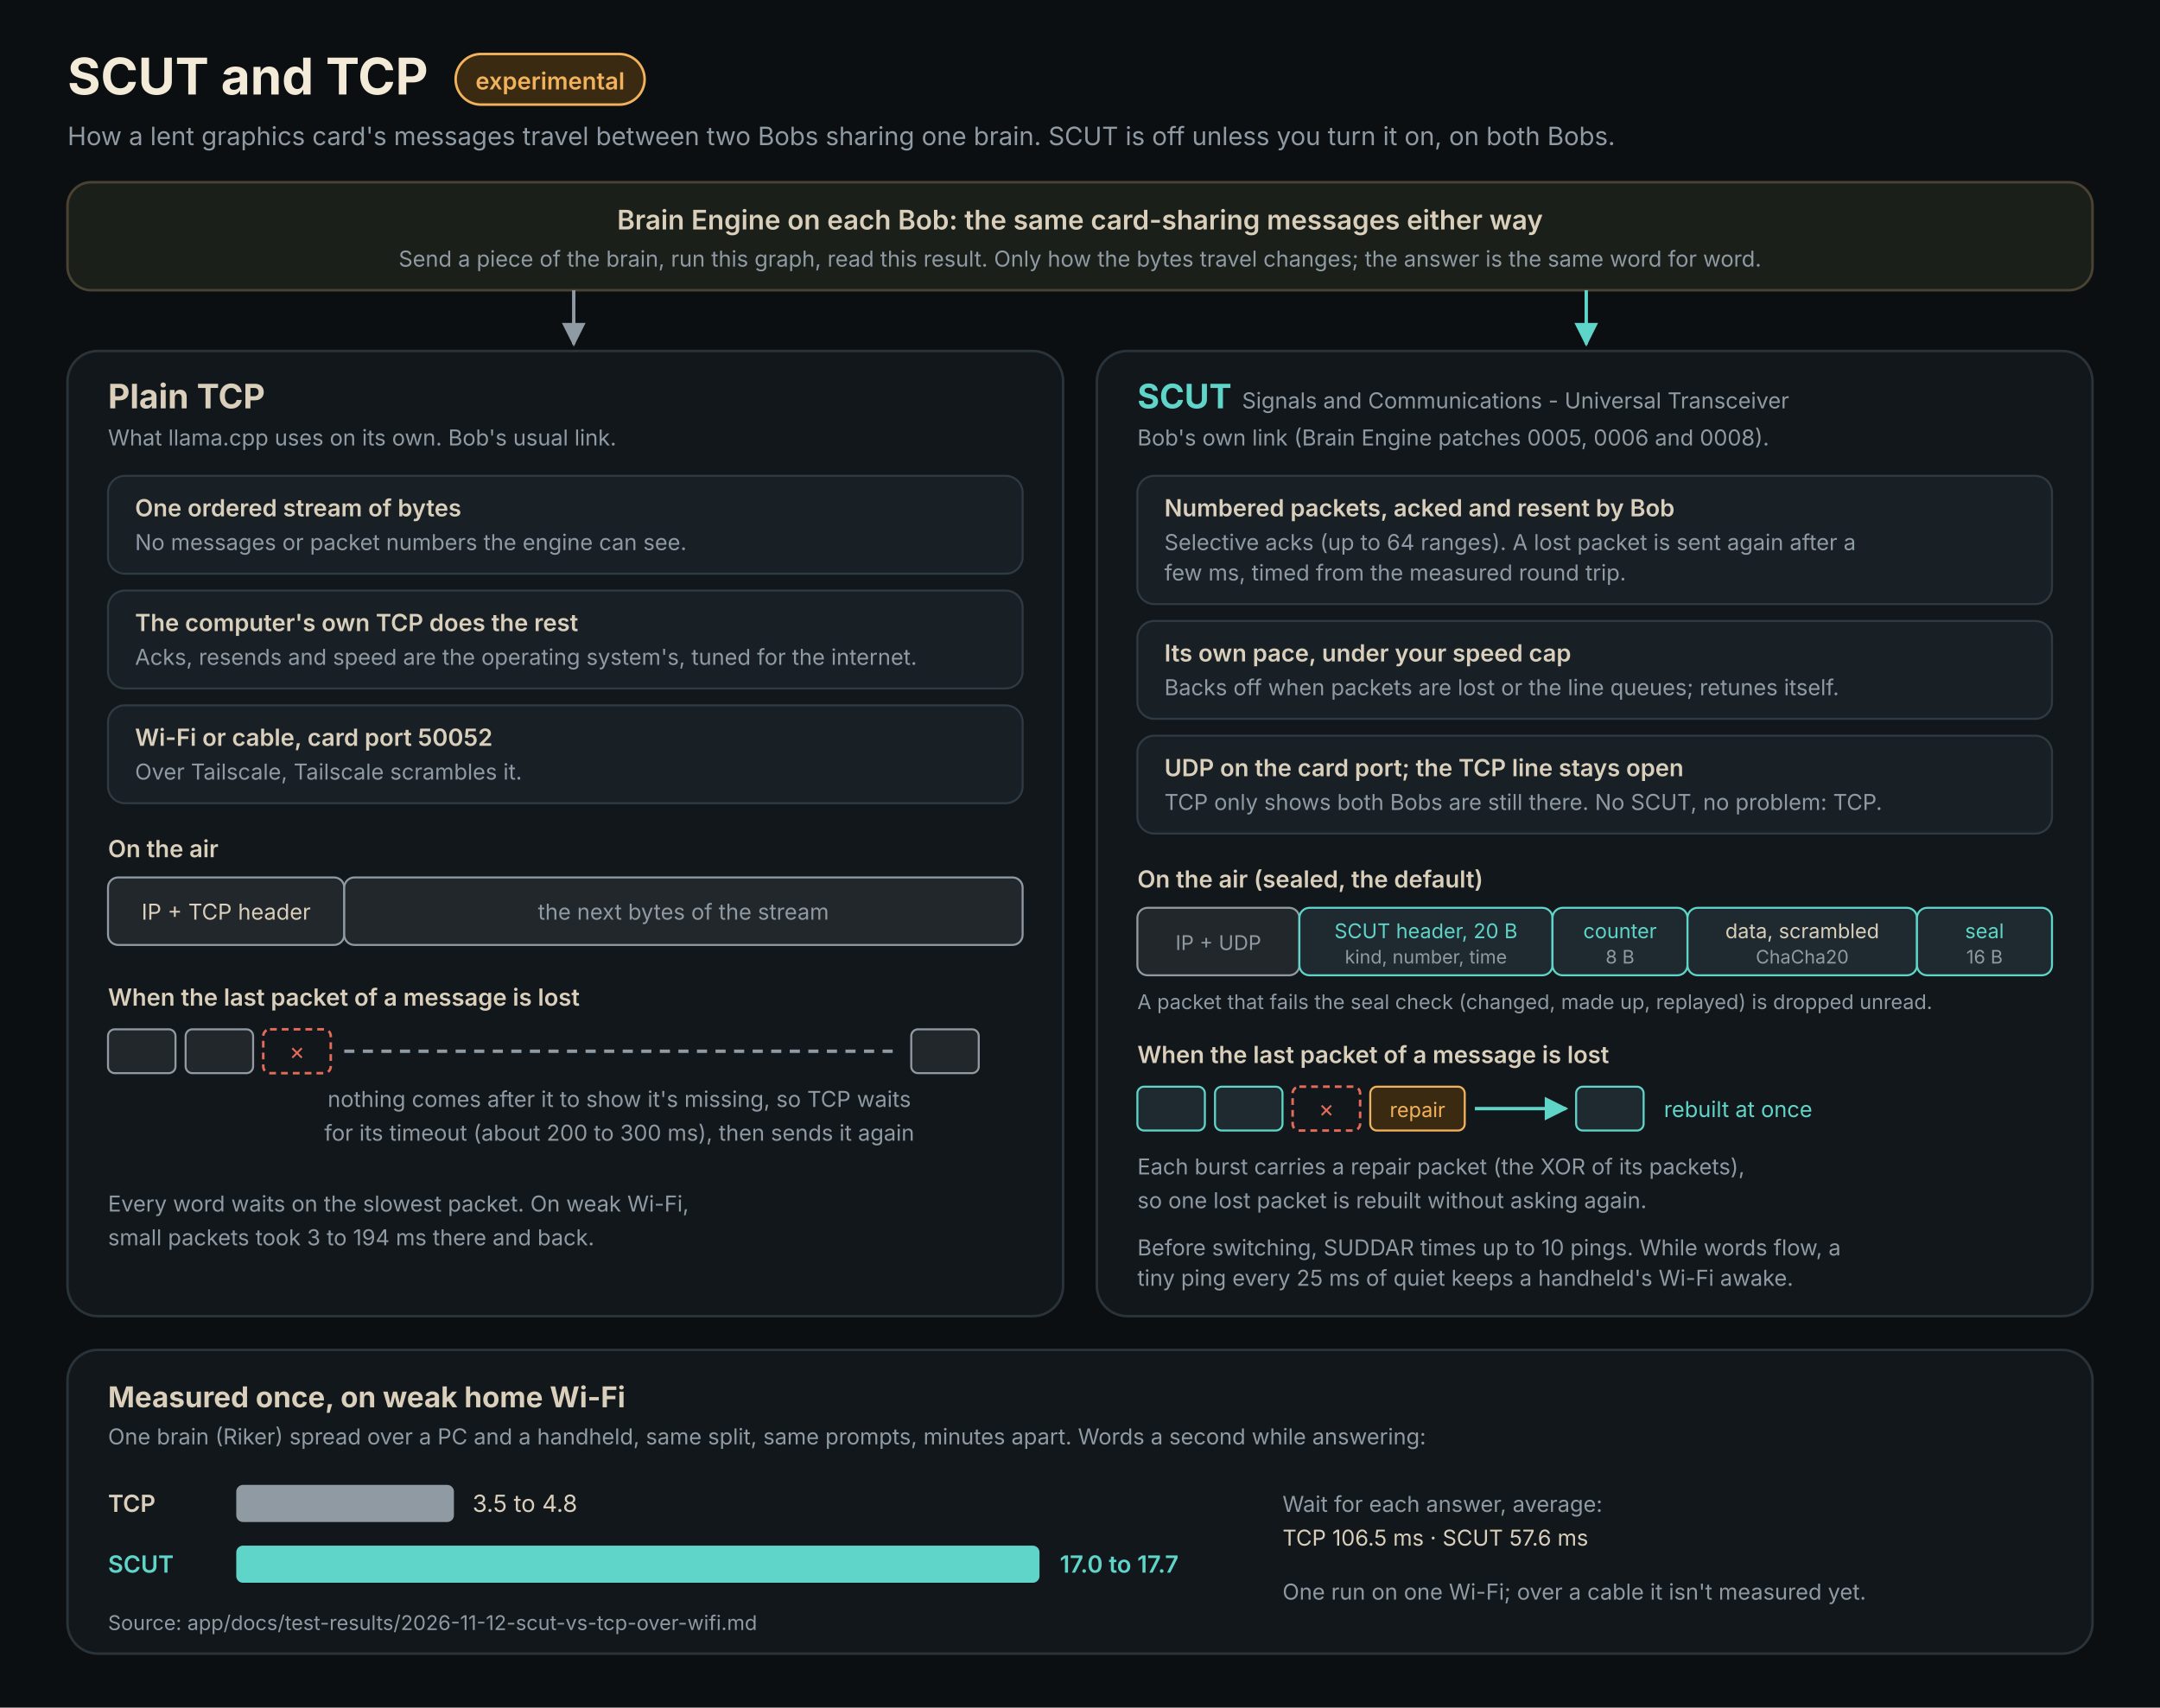
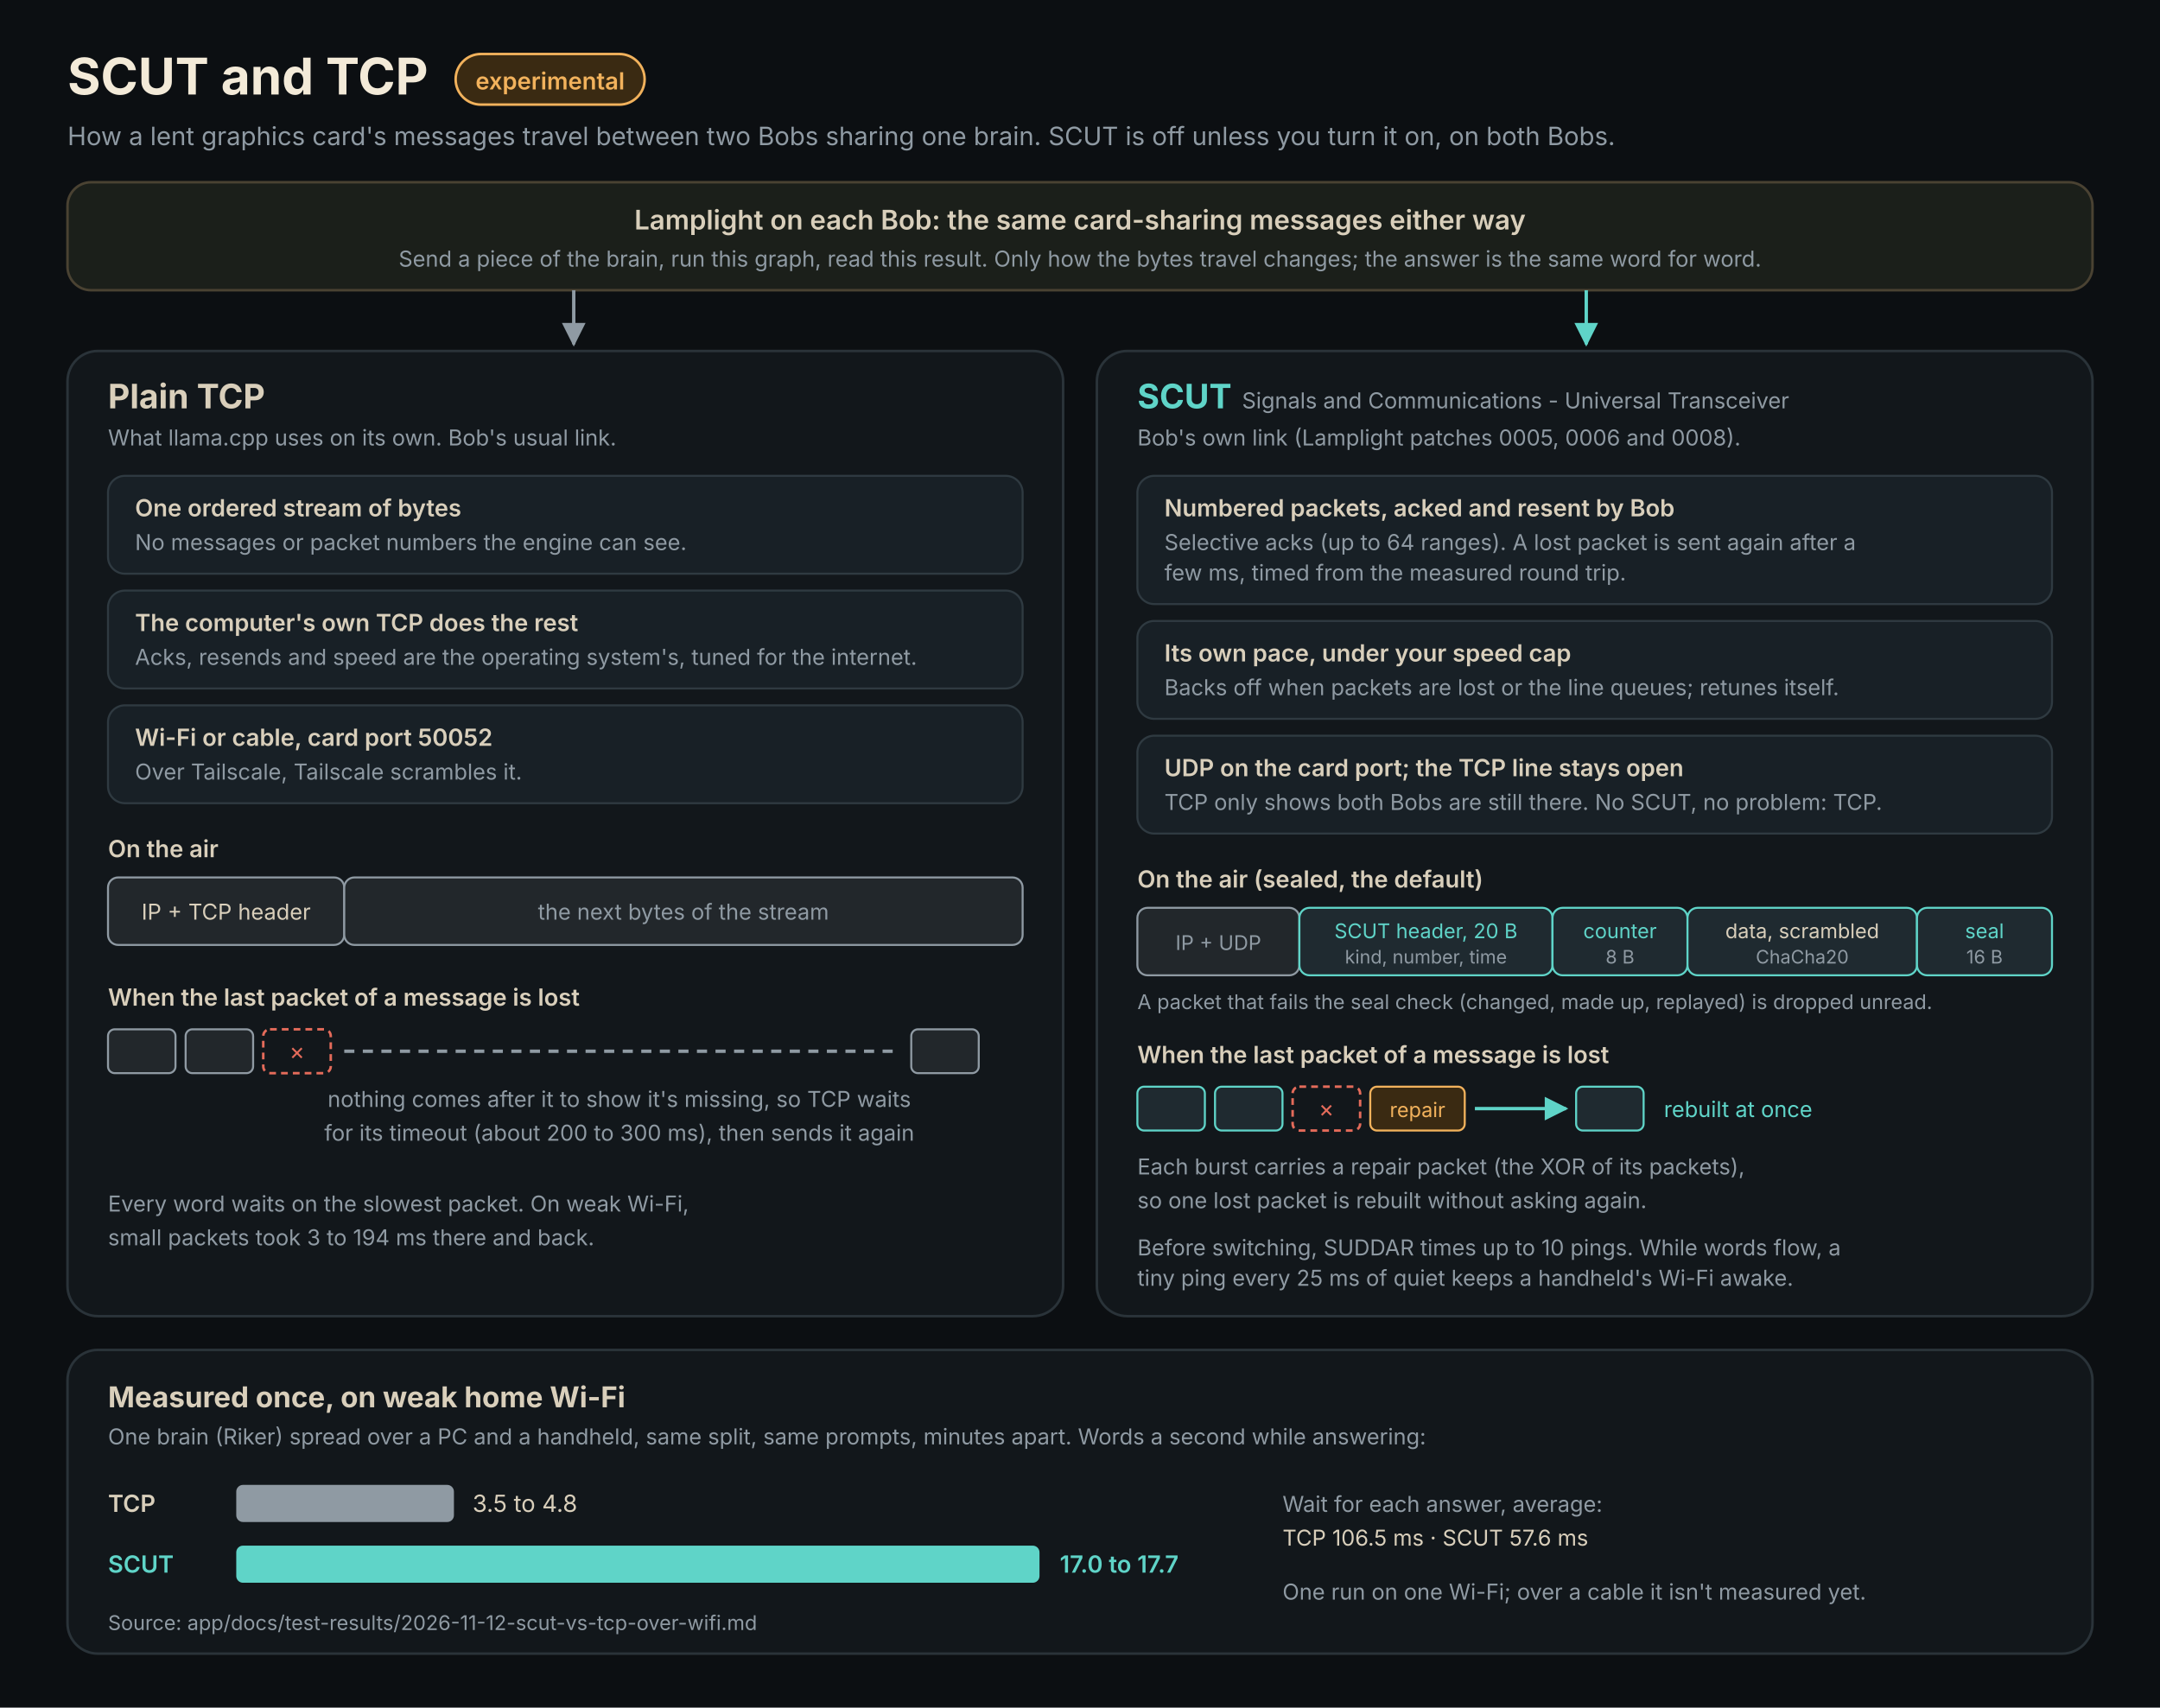
<svg xmlns="http://www.w3.org/2000/svg" viewBox="0 0 1280 1012" width="1280" height="1012" font-family="Segoe UI, Inter, Helvetica, Arial, sans-serif">
  <style>
    .bg{fill:#0c0f12}.panel{fill:#12171b;stroke:#2a3339}.box{fill:#182026;stroke:#2f3a41}.same{fill:#1b1f1a;stroke:#4a4232}
    .h{fill:#f3ead8}.t{fill:#d9cfbb}.m{fill:#8f9aa3}.amber{fill:#f2b25c}.teal{fill:#5fd4c8}.grey{fill:#8f9aa3}
    .tcpS{stroke:#8f9aa3}.scutS{stroke:#5fd4c8}.ampS{stroke:#f2b25c}
    .pkt{fill:#1f2a30;stroke:#5fd4c8}.pktT{fill:#22272b;stroke:#8f9aa3}.lost{fill:none;stroke:#e46b5a;stroke-dasharray:4 3}
    .tag{fill:#3a2a12;stroke:#f2b25c}.mono{font-family:Consolas, Menlo, monospace}
    @media (prefers-color-scheme: light){
      .bg{fill:#f7f3ea}.panel{fill:#fffdf8;stroke:#d8cfbd}.box{fill:#f3efe6;stroke:#d0c6b3}.same{fill:#f6efdf;stroke:#c9b48a}
      .h{fill:#2a2418}.t{fill:#3d3628}.m{fill:#6b675e}.amber{fill:#a8650f}.teal{fill:#11807a}.grey{fill:#6b675e}
      .tcpS{stroke:#6b675e}.scutS{stroke:#11807a}.ampS{stroke:#a8650f}
      .pkt{fill:#e6f4f2;stroke:#11807a}.pktT{fill:#ece8df;stroke:#6b675e}.lost{stroke:#c0392b}.tag{fill:#f6e6c8;stroke:#a8650f}
    }
  </style>
  <defs>
    <marker id="aT" viewBox="0 0 10 10" refX="9" refY="5" markerWidth="7" markerHeight="7" orient="auto-start-reverse">
      <path d="M0,0 L10,5 L0,10 z" class="teal" />
    </marker>
    <marker id="aG" viewBox="0 0 10 10" refX="9" refY="5" markerWidth="7" markerHeight="7" orient="auto-start-reverse">
      <path d="M0,0 L10,5 L0,10 z" class="grey" />
    </marker>
  </defs>
  <rect width="1280" height="1012" class="bg" />
  <text x="40" y="56" font-size="30" font-weight="700" class="h">SCUT and TCP</text>
  <rect x="270" y="32" width="112" height="30" rx="15" class="tag" stroke-width="1.5" />
  <text x="326" y="53" font-size="14" font-weight="600" text-anchor="middle" class="amber">experimental</text>
  <text x="40" y="86" font-size="15" class="m">How a lent graphics card's messages travel between two Bobs sharing one brain. SCUT is off unless you turn it on, on both Bobs.</text>
  <rect x="40" y="108" width="1200" height="64" rx="14" class="same" stroke-width="1.5" />
-   <text x="640" y="136" font-size="16" font-weight="600" text-anchor="middle" class="t">Brain Engine on each Bob: the same card-sharing messages either way</text>
+   <text x="640" y="136" font-size="16" font-weight="600" text-anchor="middle" class="t">Lamplight on each Bob: the same card-sharing messages either way</text>
  <text x="640" y="158" font-size="13" text-anchor="middle" class="m">Send a piece of the brain, run this graph, read this result. Only how the bytes travel changes; the answer is the same word for word.</text>
  <line x1="340" y1="172" x2="340" y2="204" class="tcpS" stroke-width="2" marker-end="url(#aG)" />
  <line x1="940" y1="172" x2="940" y2="204" class="scutS" stroke-width="2" marker-end="url(#aT)" />
  <rect x="40" y="208" width="590" height="572" rx="18" class="panel" stroke-width="1.5" />
  <text x="64" y="242" font-size="20" font-weight="700" class="t">Plain TCP</text>
  <text x="64" y="264" font-size="13" class="m">What llama.cpp uses on its own. Bob's usual link.</text>
  <rect x="64" y="282" width="542" height="58" rx="10" class="box" stroke-width="1.2" />
  <text x="80" y="306" font-size="14" font-weight="600" class="t">One ordered stream of bytes</text>
  <text x="80" y="326" font-size="13" class="m">No messages or packet numbers the engine can see.</text>
  <rect x="64" y="350" width="542" height="58" rx="10" class="box" stroke-width="1.2" />
  <text x="80" y="374" font-size="14" font-weight="600" class="t">The computer's own TCP does the rest</text>
  <text x="80" y="394" font-size="13" class="m">Acks, resends and speed are the operating system's, tuned for the internet.</text>
  <rect x="64" y="418" width="542" height="58" rx="10" class="box" stroke-width="1.2" />
  <text x="80" y="442" font-size="14" font-weight="600" class="t">Wi-Fi or cable, card port 50052</text>
  <text x="80" y="462" font-size="13" class="m">Over Tailscale, Tailscale scrambles it.</text>
  <text x="64" y="508" font-size="14" font-weight="600" class="t">On the air</text>
  <rect x="64" y="520" width="140" height="40" rx="6" class="pktT" stroke-width="1.2" />
  <text x="134" y="545" font-size="13" text-anchor="middle" class="t">IP + TCP header</text>
  <rect x="204" y="520" width="402" height="40" rx="6" class="pktT" stroke-width="1.2" />
  <text x="405" y="545" font-size="13" text-anchor="middle" class="m">the next bytes of the stream</text>
  <text x="64" y="596" font-size="14" font-weight="600" class="t">When the last packet of a message is lost</text>
  <rect x="64" y="610" width="40" height="26" rx="4" class="pktT" stroke-width="1.2" />
  <rect x="110" y="610" width="40" height="26" rx="4" class="pktT" stroke-width="1.2" />
  <rect x="156" y="610" width="40" height="26" rx="4" class="lost" stroke-width="1.5" />
  <text x="176" y="628" font-size="14" text-anchor="middle" fill="#e46b5a">×</text>
  <line x1="204" y1="623" x2="530" y2="623" class="tcpS" stroke-width="2" stroke-dasharray="6 5" />
  <rect x="540" y="610" width="40" height="26" rx="4" class="pktT" stroke-width="1.2" />
  <text x="367" y="656" font-size="13" text-anchor="middle" class="m">nothing comes after it to show it's missing, so TCP waits</text>
  <text x="367" y="676" font-size="13" text-anchor="middle" class="m">for its timeout (about 200 to 300 ms), then sends it again</text>
  <text x="64" y="718" font-size="13" class="m">Every word waits on the slowest packet. On weak Wi-Fi,</text>
  <text x="64" y="738" font-size="13" class="m">small packets took 3 to 194 ms there and back.</text>
  <rect x="650" y="208" width="590" height="572" rx="18" class="panel" stroke-width="1.5" />
  <text x="674" y="242" font-size="20" font-weight="700" class="teal">SCUT</text>
  <text x="736" y="242" font-size="13" class="m">Signals and Communications - Universal Transceiver</text>
-   <text x="674" y="264" font-size="13" class="m">Bob's own link (Brain Engine patches 0005, 0006 and 0008).</text>
+   <text x="674" y="264" font-size="13" class="m">Bob's own link (Lamplight patches 0005, 0006 and 0008).</text>
  <rect x="674" y="282" width="542" height="76" rx="10" class="box" stroke-width="1.2" />
  <text x="690" y="306" font-size="14" font-weight="600" class="t">Numbered packets, acked and resent by Bob</text>
  <text x="690" y="326" font-size="13" class="m">Selective acks (up to 64 ranges). A lost packet is sent again after a</text>
  <text x="690" y="344" font-size="13" class="m">few ms, timed from the measured round trip.</text>
  <rect x="674" y="368" width="542" height="58" rx="10" class="box" stroke-width="1.2" />
  <text x="690" y="392" font-size="14" font-weight="600" class="t">Its own pace, under your speed cap</text>
  <text x="690" y="412" font-size="13" class="m">Backs off when packets are lost or the line queues; retunes itself.</text>
  <rect x="674" y="436" width="542" height="58" rx="10" class="box" stroke-width="1.2" />
  <text x="690" y="460" font-size="14" font-weight="600" class="t">UDP on the card port; the TCP line stays open</text>
  <text x="690" y="480" font-size="13" class="m">TCP only shows both Bobs are still there. No SCUT, no problem: TCP.</text>
  <text x="674" y="526" font-size="14" font-weight="600" class="t">On the air (sealed, the default)</text>
  <rect x="674" y="538" width="96" height="40" rx="6" class="pktT" stroke-width="1.2" />
  <text x="722" y="563" font-size="12" text-anchor="middle" class="m">IP + UDP</text>
  <rect x="770" y="538" width="150" height="40" rx="6" class="pkt" stroke-width="1.2" />
  <text x="845" y="556" font-size="12" text-anchor="middle" class="teal">SCUT header, 20 B</text>
  <text x="845" y="571" font-size="11" text-anchor="middle" class="m">kind, number, time</text>
  <rect x="920" y="538" width="80" height="40" rx="6" class="pkt" stroke-width="1.2" />
  <text x="960" y="556" font-size="12" text-anchor="middle" class="teal">counter</text>
  <text x="960" y="571" font-size="11" text-anchor="middle" class="m">8 B</text>
  <rect x="1000" y="538" width="136" height="40" rx="6" class="pkt" stroke-width="1.2" />
  <text x="1068" y="556" font-size="12" text-anchor="middle" class="t">data, scrambled</text>
  <text x="1068" y="571" font-size="11" text-anchor="middle" class="m">ChaCha20</text>
  <rect x="1136" y="538" width="80" height="40" rx="6" class="pkt" stroke-width="1.2" />
  <text x="1176" y="556" font-size="12" text-anchor="middle" class="teal">seal</text>
  <text x="1176" y="571" font-size="11" text-anchor="middle" class="m">16 B</text>
  <text x="674" y="598" font-size="12" class="m">A packet that fails the seal check (changed, made up, replayed) is dropped unread.</text>
  <text x="674" y="630" font-size="14" font-weight="600" class="t">When the last packet of a message is lost</text>
  <rect x="674" y="644" width="40" height="26" rx="4" class="pkt" stroke-width="1.2" />
  <rect x="720" y="644" width="40" height="26" rx="4" class="pkt" stroke-width="1.2" />
  <rect x="766" y="644" width="40" height="26" rx="4" class="lost" stroke-width="1.5" />
  <text x="786" y="662" font-size="14" text-anchor="middle" fill="#e46b5a">×</text>
  <rect x="812" y="644" width="56" height="26" rx="4" class="tag" stroke-width="1.2" />
  <text x="840" y="662" font-size="12" text-anchor="middle" class="amber">repair</text>
  <line x1="874" y1="657" x2="928" y2="657" class="scutS" stroke-width="2" marker-end="url(#aT)" />
  <rect x="934" y="644" width="40" height="26" rx="4" class="pkt" stroke-width="1.2" />
  <text x="986" y="662" font-size="13" class="teal">rebuilt at once</text>
  <text x="674" y="696" font-size="13" class="m">Each burst carries a repair packet (the XOR of its packets),</text>
  <text x="674" y="716" font-size="13" class="m">so one lost packet is rebuilt without asking again.</text>
  <text x="674" y="744" font-size="13" class="m">Before switching, SUDDAR times up to 10 pings. While words flow, a</text>
  <text x="674" y="762" font-size="13" class="m">tiny ping every 25 ms of quiet keeps a handheld's Wi-Fi awake.</text>
  <rect x="40" y="800" width="1200" height="180" rx="18" class="panel" stroke-width="1.5" />
  <text x="64" y="834" font-size="17" font-weight="700" class="t">Measured once, on weak home Wi-Fi</text>
  <text x="64" y="856" font-size="13" class="m">One brain (Riker) spread over a PC and a handheld, same split, same prompts, minutes apart. Words a second while answering:</text>
  <text x="64" y="896" font-size="14" font-weight="600" class="t">TCP</text>
  <rect x="140" y="880" width="129" height="22" rx="4" fill="#8f9aa3" class="grey" />
  <text x="280" y="896" font-size="14" class="t">3.5 to 4.8</text>
  <text x="64" y="932" font-size="14" font-weight="600" class="teal">SCUT</text>
  <rect x="140" y="916" width="476" height="22" rx="4" fill="#5fd4c8" class="teal" />
  <text x="628" y="932" font-size="14" font-weight="600" class="teal">17.0 to 17.7</text>
  <text x="760" y="896" font-size="13" class="m">Wait for each answer, average:</text>
  <text x="760" y="916" font-size="13" class="t">TCP 106.5 ms · SCUT 57.6 ms</text>
  <text x="760" y="948" font-size="13" class="m">One run on one Wi-Fi; over a cable it isn't measured yet.</text>
  <text x="64" y="966" font-size="12" class="m">Source: app/docs/test-results/2026-11-12-scut-vs-tcp-over-wifi.md</text>
</svg>
